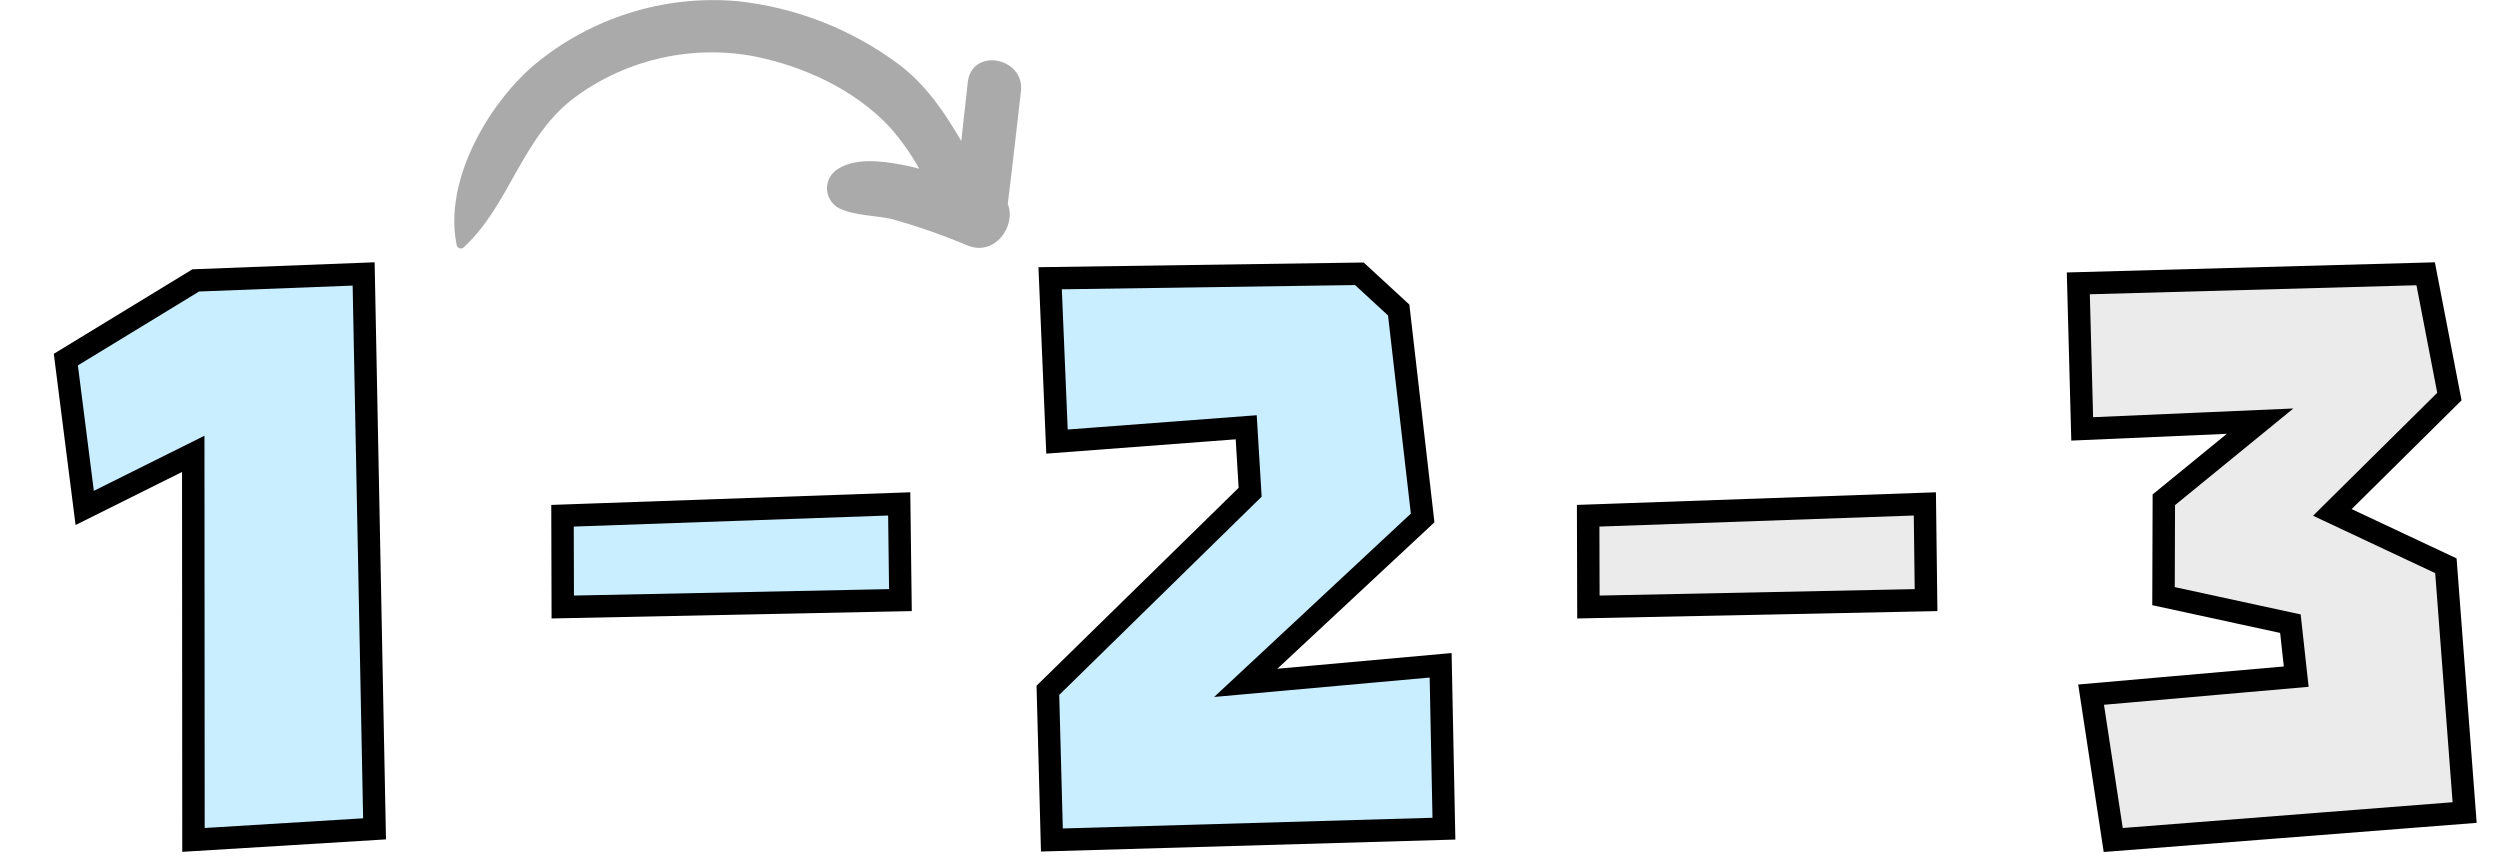
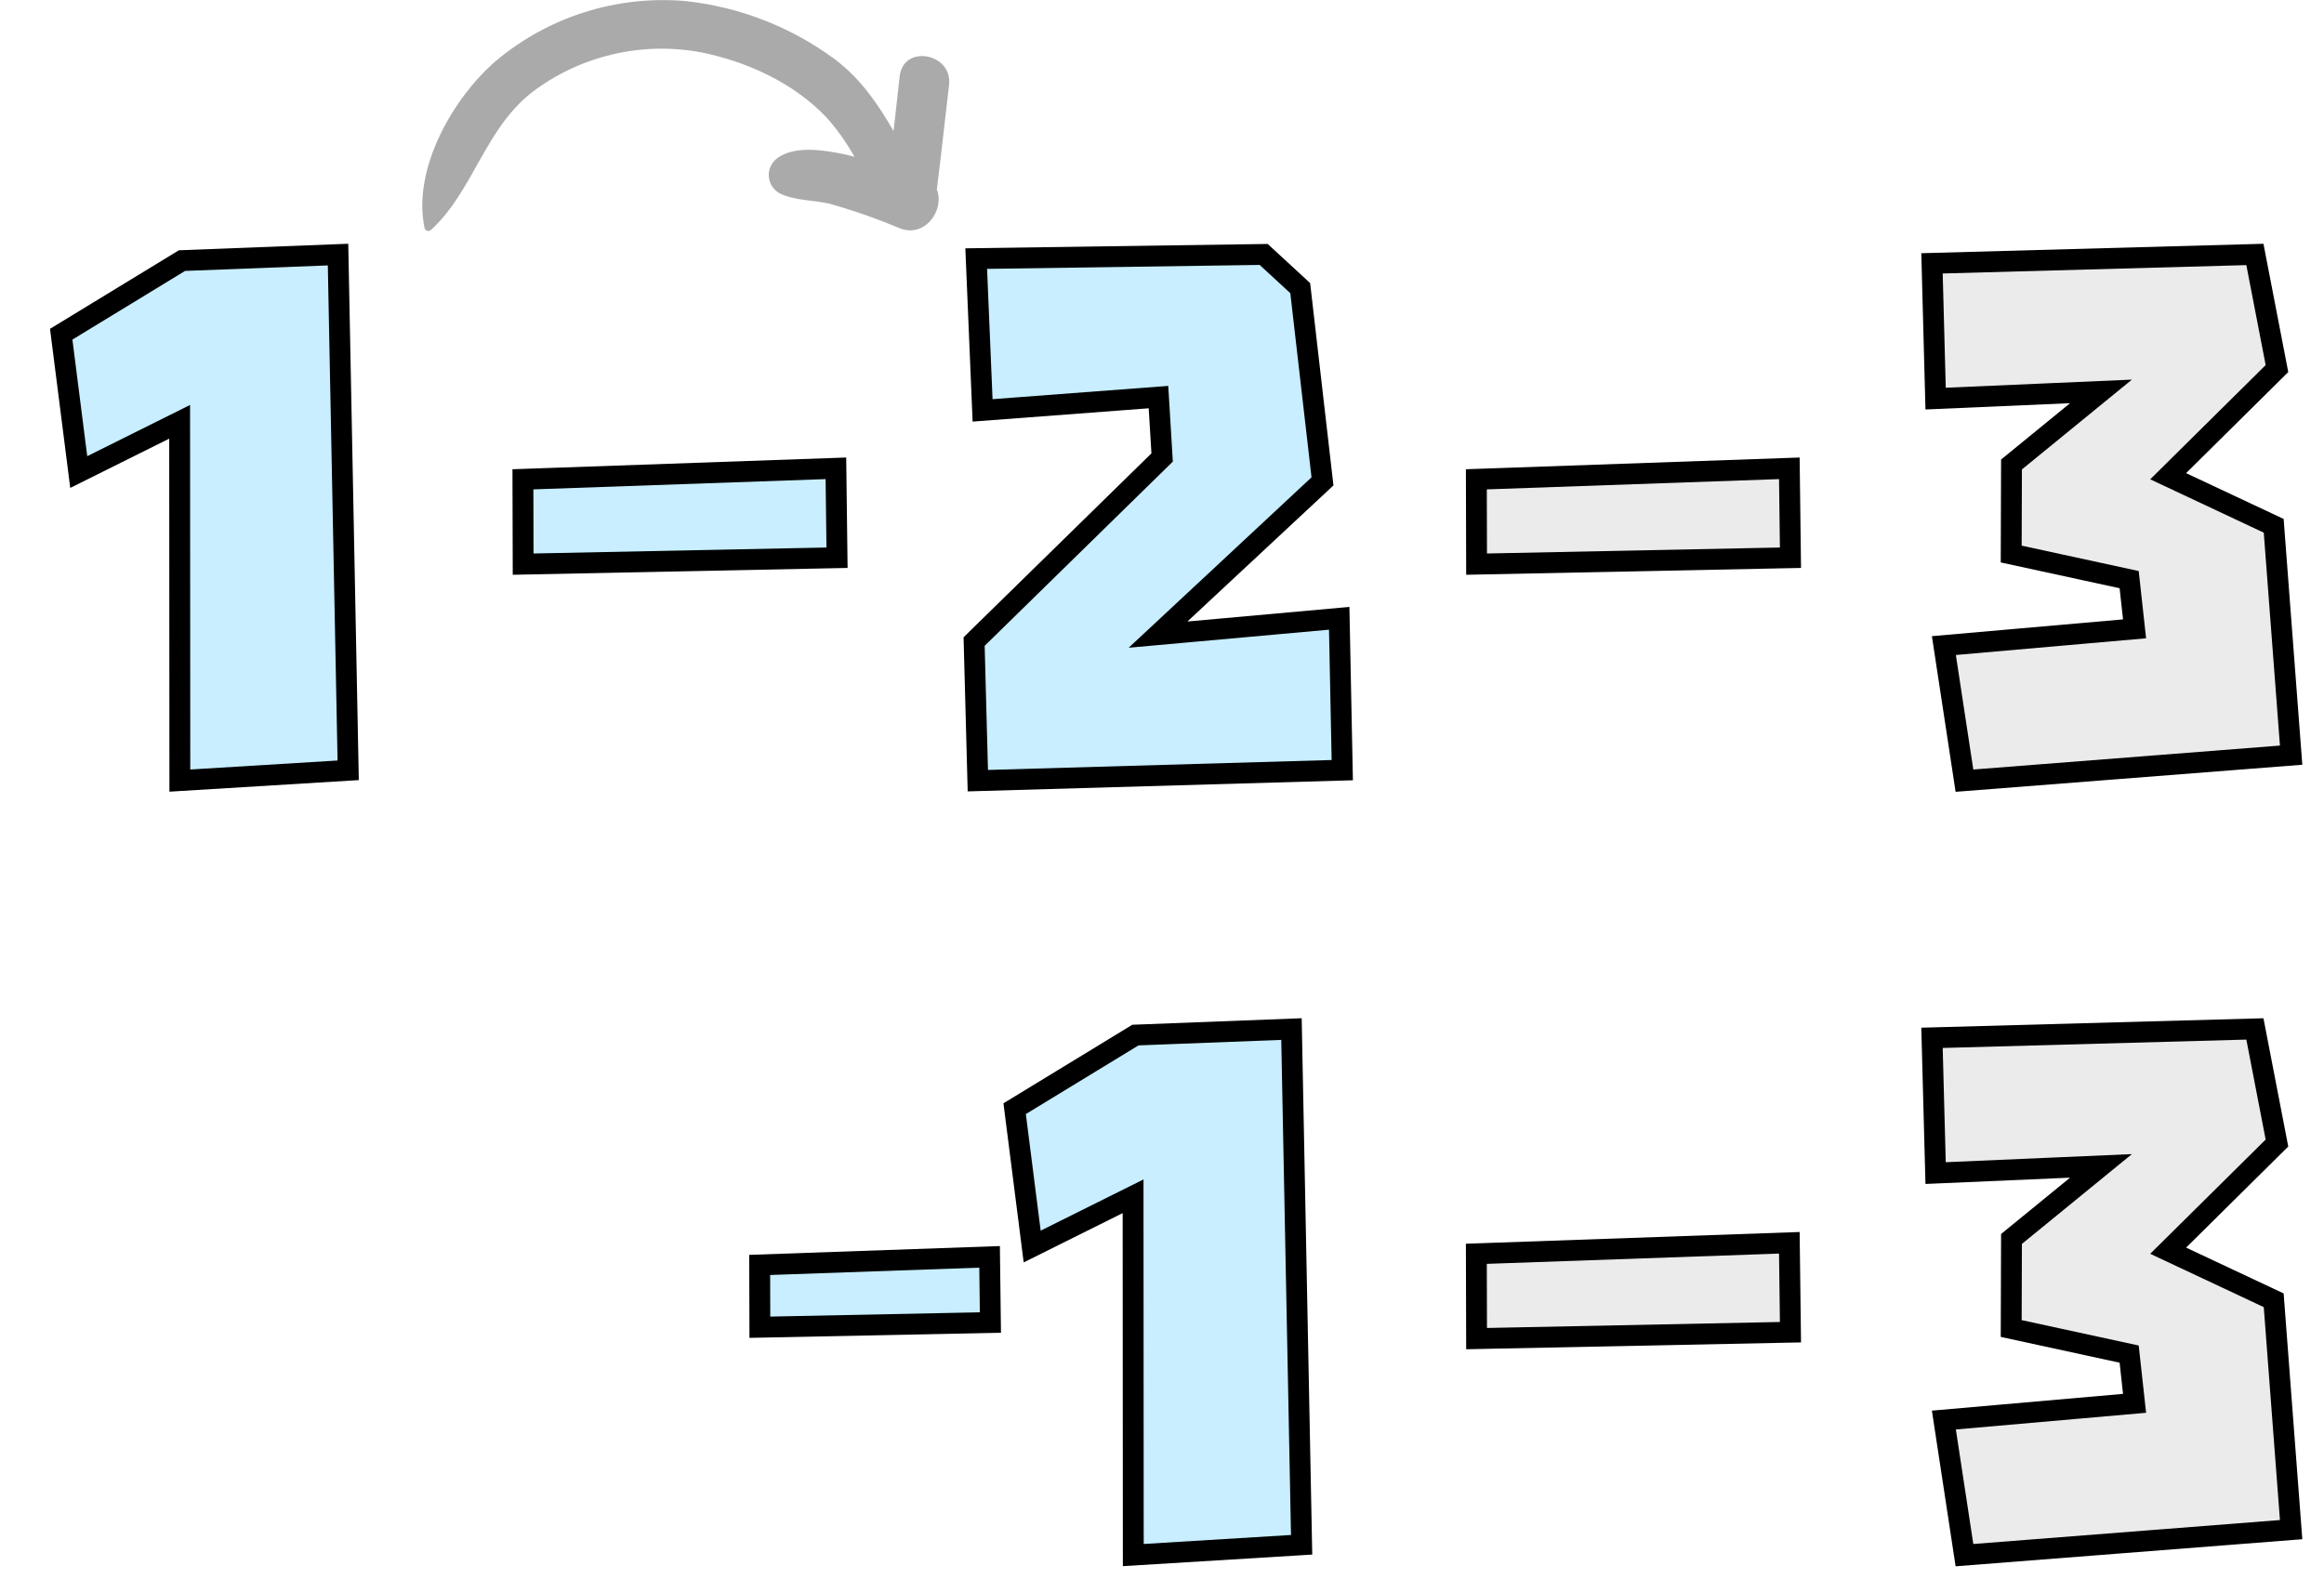
- <svg xmlns="http://www.w3.org/2000/svg" id="sample-02-01" width="780.0" height="270.0" version="1.1" viewBox="0 0 780.0 270.0">
+ <svg xmlns="http://www.w3.org/2000/svg" id="sample-02-01" width="780.0" height="530.0" version="1.1" viewBox="0 0 780.0 530.0">
  <svg x="140" width="180" height="78" viewBox="0 0 86 38">
    <path d="M84.13,31c.71-5.66,1.34-11.44,2-17.11.62-5.17-7.43-6.72-8.07-1.45l-1,9C74.53,17.09,71.81,13,67.52,9.74A50.07,50.07,0,0,0,43,.17,42.52,42.52,0,0,0,12.13,9.88C5.05,15.93-1.6,27.54.34,37.13a.65.65,0,0,0,1.15.41c7-6.46,8.82-16.91,17-22.86a35.05,35.05,0,0,1,27.3-6.08c7.45,1.54,15,5,20.34,10.65a36.41,36.41,0,0,1,4.54,6.4A28.1,28.1,0,0,0,67.83,25c-3.05-.55-7.12-1.07-9.81.88a3.42,3.42,0,0,0,.49,5.78c2.34,1.13,5.4,1.07,7.94,1.62a96.67,96.67,0,0,1,11.48,4C82.18,39.09,85.47,34.29,84.13,31Z" fill="#aaaaaa" />
  </svg>
  <svg x="0" y="80" width="140" height="190" viewBox="0 0 140 190">
    <path d="M113.456 5.468 L116.861 178.598 L60.362 182.052 L60.294 61.602 L26.429 78.474 L20.543 32.198 L61.078 7.485 Z" fill="#c8eeff" stroke="#000000" stroke-linecap="square" stroke-width="7.0" stroke-linejoin="miter" />
  </svg>
  <svg x="170" y="80" width="120" height="190" viewBox="0 0 120 190">
    <path d="M110.554 77.218 L110.93 107.233 L5.582 109.386 L5.505 80.912 Z" fill="#c8eeff" stroke="#000000" stroke-linecap="square" stroke-width="7.0" stroke-linejoin="miter" />
  </svg>
  <svg x="320" y="80" width="140" height="190" viewBox="0 0 140 190">
    <path d="M7.643 6.814 L104.125 5.42 L116.39 16.723 L123.864 81.602 L68.675 133.05 L129.476 127.57 L130.505 178.545 L8.189 182.079 L6.94 135.375 L70.045 73.581 L68.816 53.309 L9.781 57.771 Z" fill="#c8eeff" stroke="#000000" stroke-linecap="square" stroke-width="7.0" stroke-linejoin="miter" />
  </svg>
  <svg x="490" y="80" width="120" height="190" viewBox="0 0 120 190">
    <path d="M110.554 77.218 L110.93 107.233 L5.582 109.386 L5.505 80.912 Z" fill="#ebebeb" stroke="#000000" stroke-linecap="square" stroke-width="7.0" stroke-linejoin="miter" />
  </svg>
  <svg x="640" y="80" width="140" height="190" viewBox="0 0 140 190">
    <path d="M116.807 5.42 L124.211 43.732 L87.696 79.875 L123.118 96.515 L128.965 173.514 L19.327 182.079 L12.42 136.727 L76.419 131.111 L74.607 114.588 L35.017 105.997 L35.115 75.929 L65.15 51.4 L9.646 53.818 L8.434 8.41 Z" fill="#ebebeb" stroke="#000000" stroke-linecap="square" stroke-width="7.0" stroke-linejoin="miter" />
  </svg>
+   <svg x="250" y="340" width="90" height="190" viewBox="0 0 90 190">
+     <path d="M82.133 81.939 L82.409 103.985 L5.029 105.567 L4.972 84.652 Z" fill="#c8eeff" stroke="#000000" stroke-linecap="square" stroke-width="7.0" stroke-linejoin="miter" />
+   </svg>
+   <svg x="320" y="340" width="140" height="190" viewBox="0 0 140 190">
+     <path d="M113.456 5.468 L116.861 178.598 L60.362 182.052 L60.294 61.602 L26.429 78.474 L20.543 32.198 L61.078 7.485 Z" fill="#c8eeff" stroke="#000000" stroke-linecap="square" stroke-width="7.0" stroke-linejoin="miter" />
+   </svg>
+   <svg x="490" y="340" width="120" height="190" viewBox="0 0 120 190">
+     <path d="M110.554 77.218 L110.93 107.233 L5.582 109.386 L5.505 80.912 Z" fill="#ebebeb" stroke="#000000" stroke-linecap="square" stroke-width="7.0" stroke-linejoin="miter" />
+   </svg>
+   <svg x="640" y="340" width="140" height="190" viewBox="0 0 140 190">
+     <path d="M116.807 5.42 L124.211 43.732 L87.696 79.875 L123.118 96.515 L128.965 173.514 L19.327 182.079 L12.42 136.727 L76.419 131.111 L74.607 114.588 L35.017 105.997 L35.115 75.929 L65.15 51.4 L9.646 53.818 L8.434 8.41 Z" fill="#ebebeb" stroke="#000000" stroke-linecap="square" stroke-width="7.0" stroke-linejoin="miter" />
+   </svg>
</svg>
